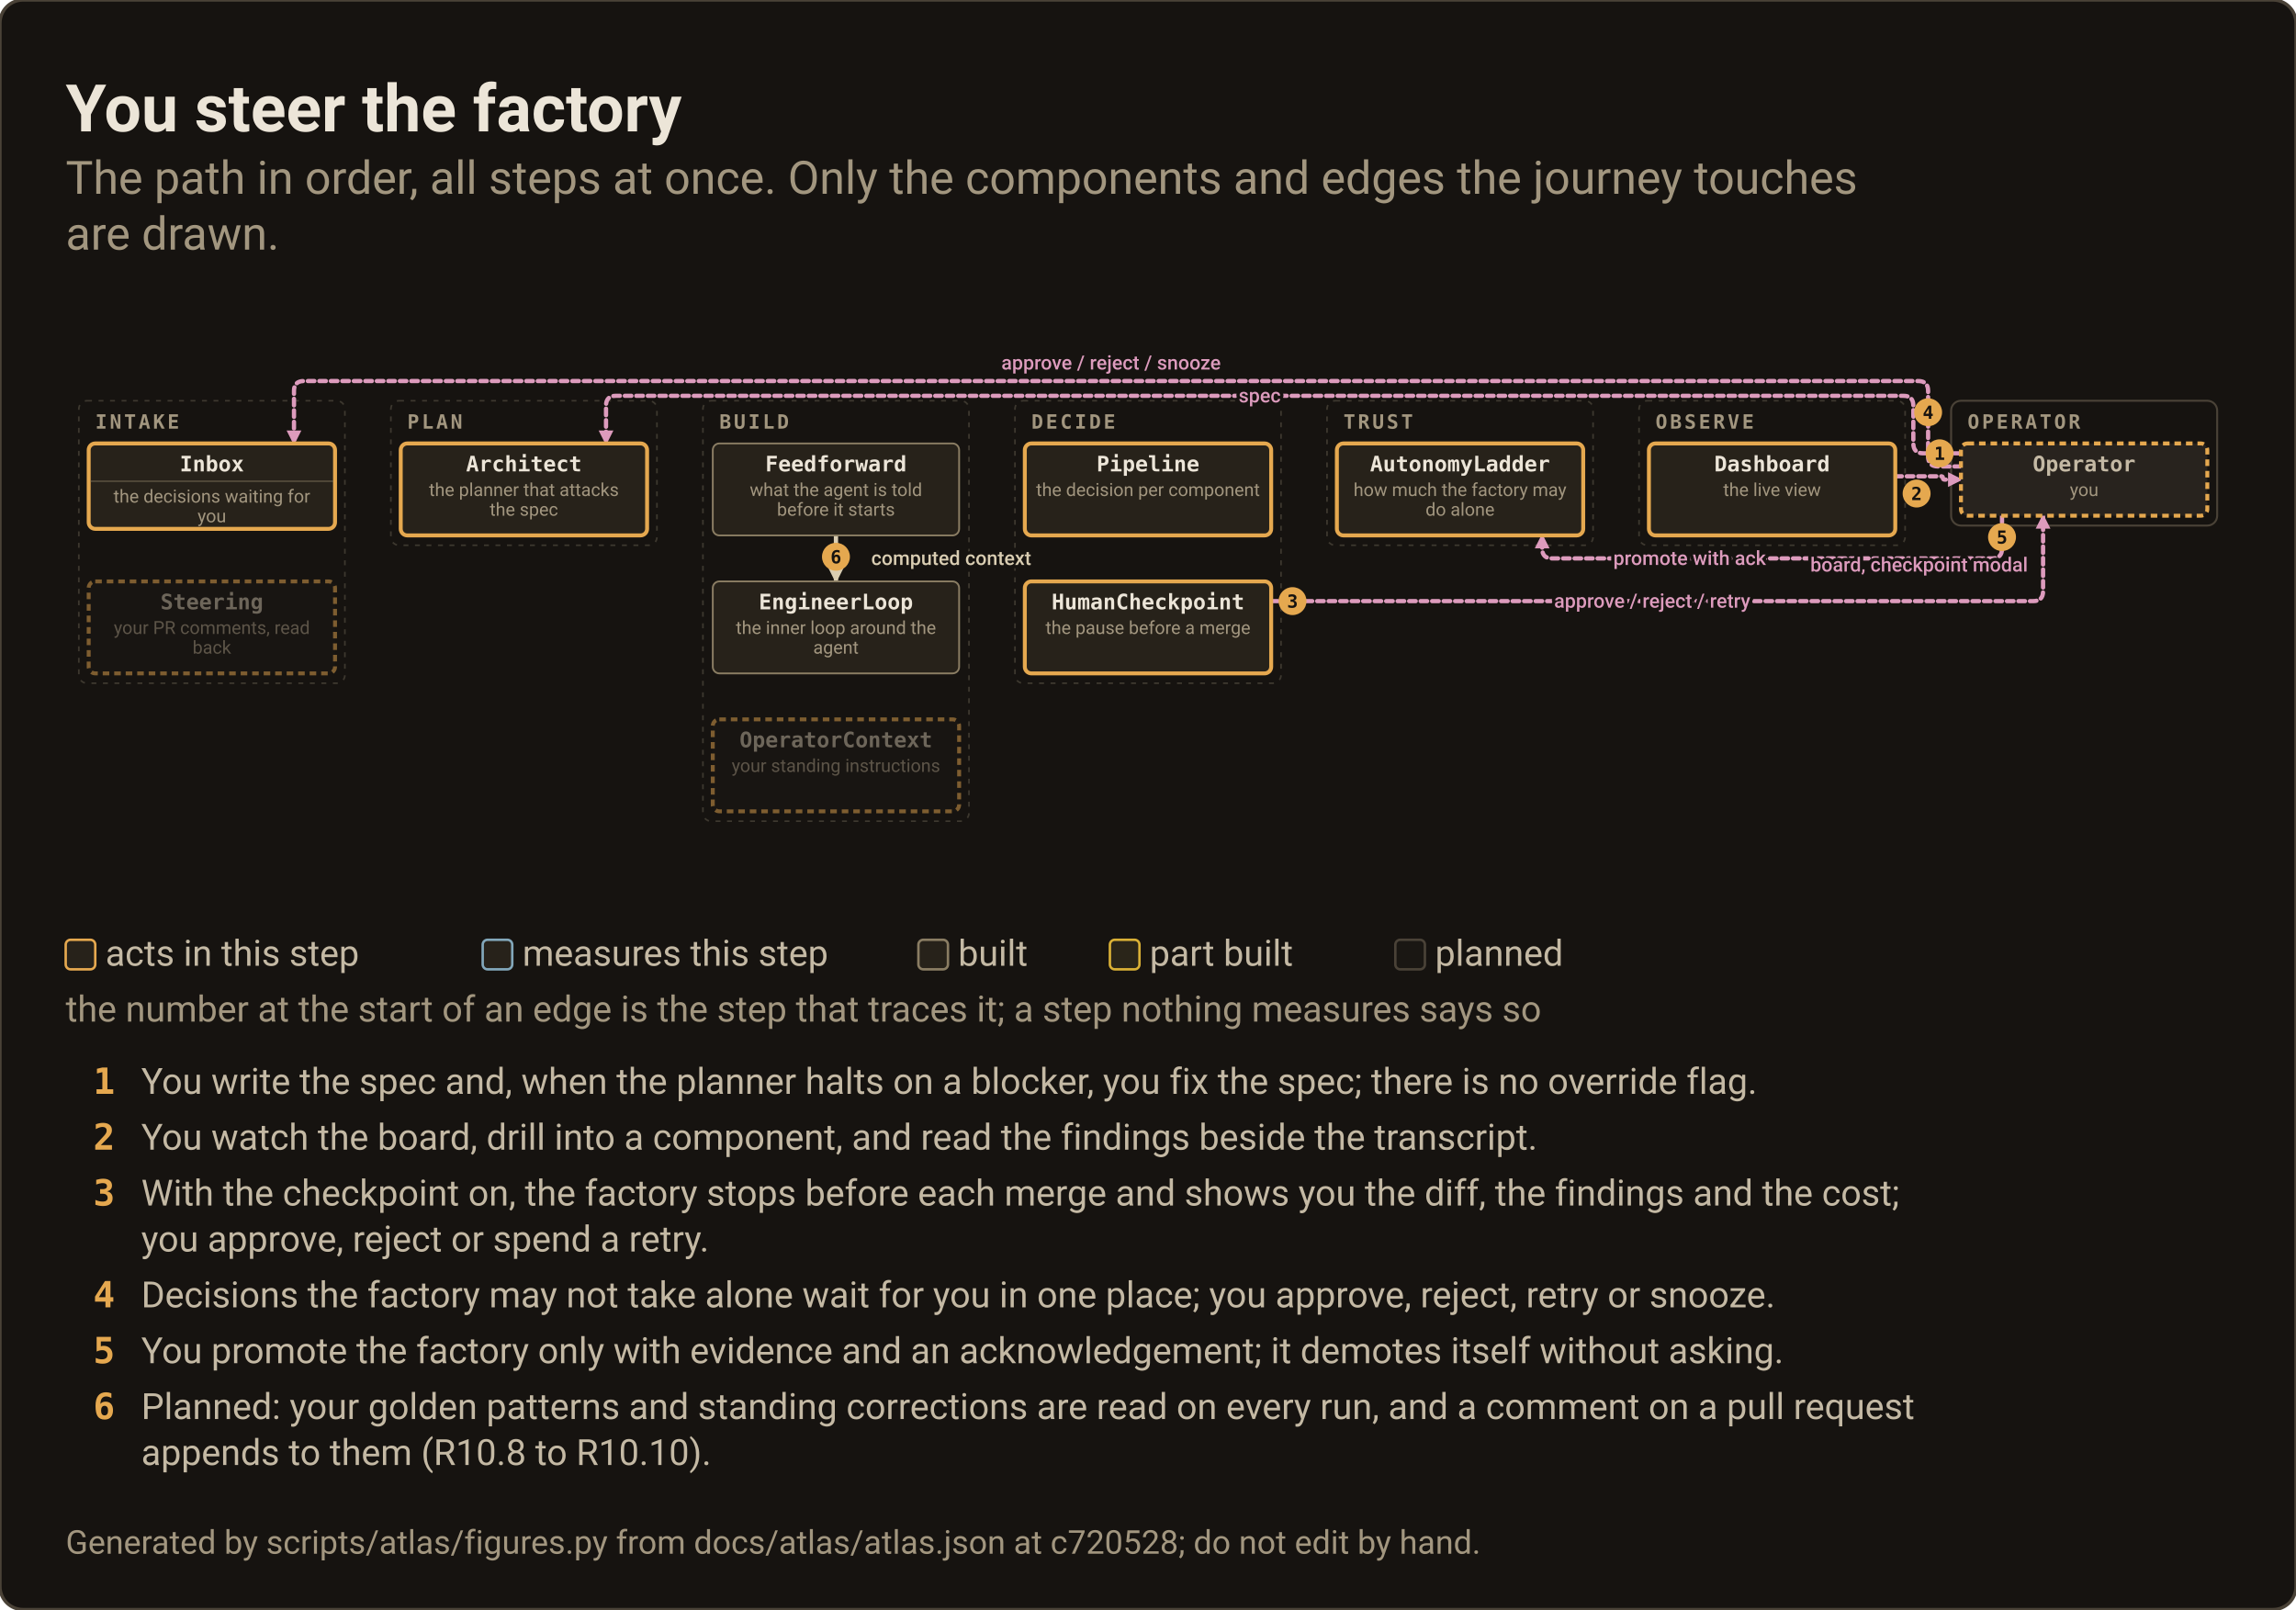
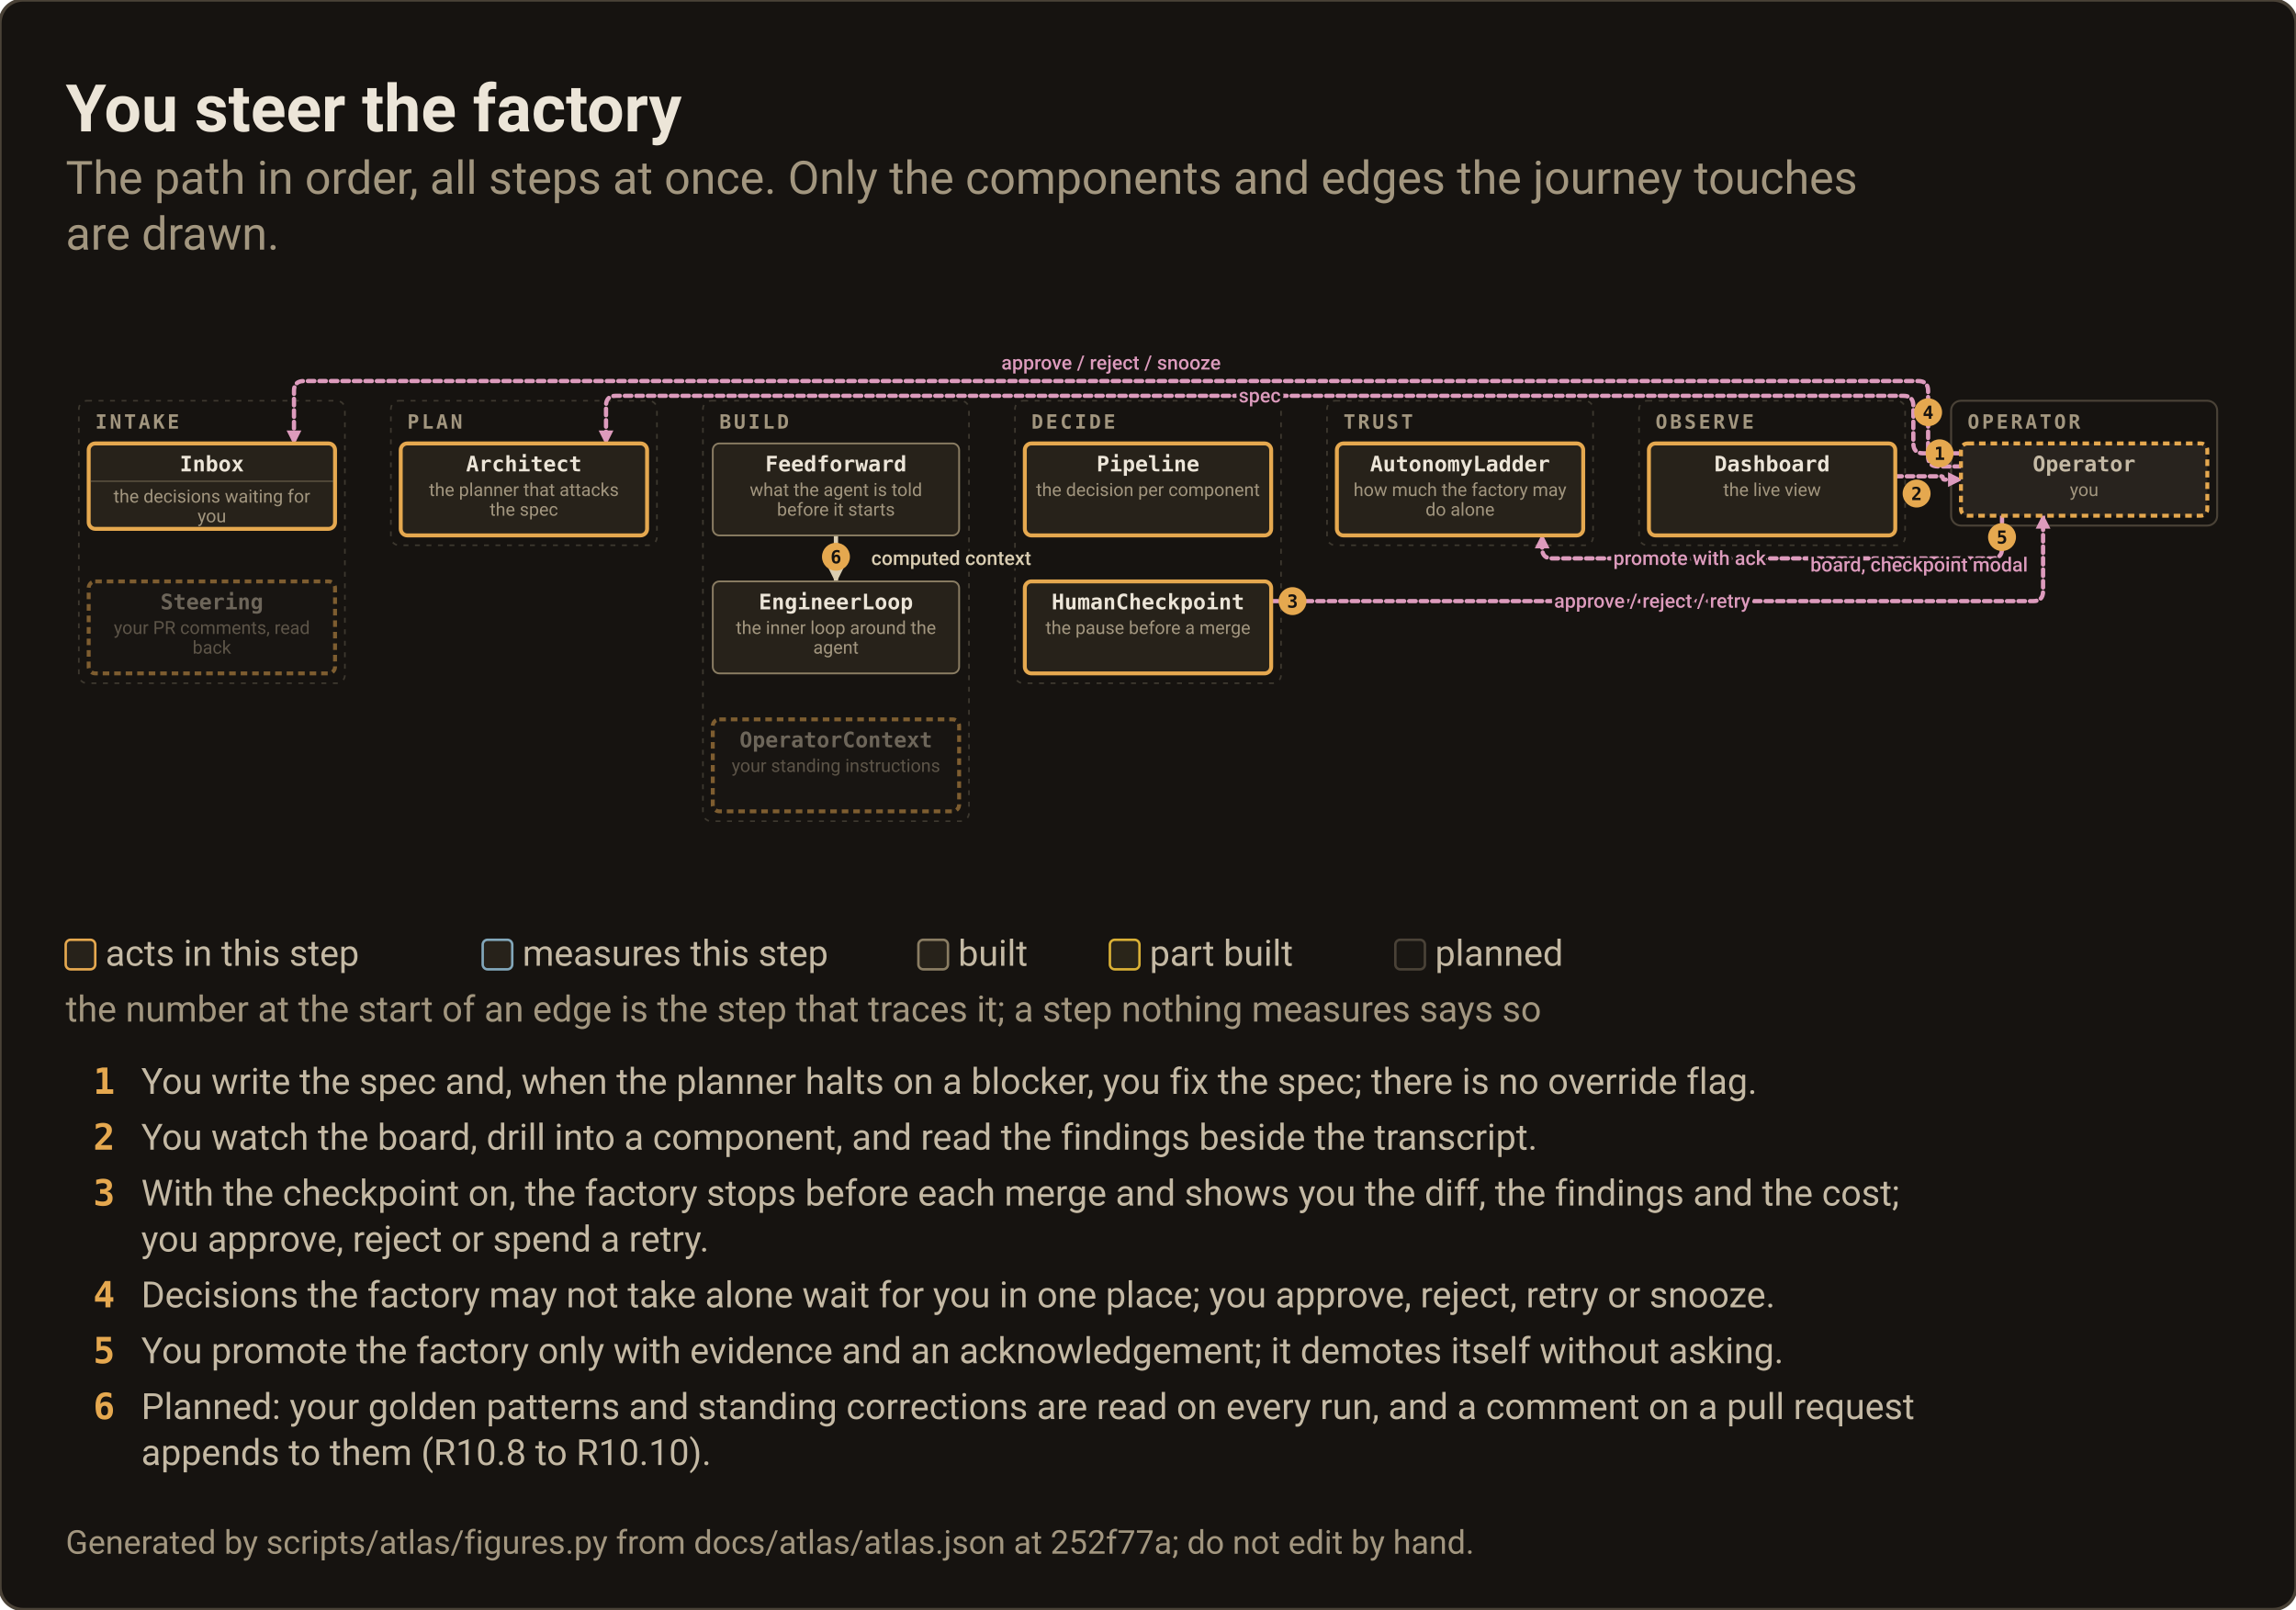
<svg xmlns="http://www.w3.org/2000/svg" width="1398" height="980" viewBox="0 0 1398 980" role="img" aria-label="Journey: You steer the factory">
  <rect x="0" y="0" width="1398" height="980" rx="14" fill="#161310" stroke="#4A4237" stroke-width="2" />
  <text x="40.0" y="80.0" class="c0">You steer the factory</text>
  <text x="40.0" y="118.0" class="c1">The path in order, all steps at once. Only the components and edges the journey touches</text>
  <text x="40.0" y="152.0" class="c1">are drawn.</text>
  <svg id="map" x="40.0" y="170.0" width="1318" height="380" viewBox="0 0 1318 380" overflow="visible">
    <defs>
      <marker id="map-m-work" viewBox="0 0 8 8" refX="7" refY="4" markerUnits="userSpaceOnUse" markerWidth="9" markerHeight="9" orient="auto-start-reverse">
        <path d="M0,0 L8,4 L0,8 z" fill="#D9CDB2" />
      </marker>
      <marker id="map-m-measure" viewBox="0 0 8 8" refX="7" refY="4" markerUnits="userSpaceOnUse" markerWidth="9" markerHeight="9" orient="auto-start-reverse">
        <path d="M0,0 L8,4 L0,8 z" fill="#82A7BA" />
      </marker>
      <marker id="map-m-feedback" viewBox="0 0 8 8" refX="7" refY="4" markerUnits="userSpaceOnUse" markerWidth="9" markerHeight="9" orient="auto-start-reverse">
        <path d="M0,0 L8,4 L0,8 z" fill="#E39A86" />
      </marker>
      <marker id="map-m-operator" viewBox="0 0 8 8" refX="7" refY="4" markerUnits="userSpaceOnUse" markerWidth="9" markerHeight="9" orient="auto-start-reverse">
        <path d="M0,0 L8,4 L0,8 z" fill="#DD9BBD" />
      </marker>
      <marker id="map-m-trust" viewBox="0 0 8 8" refX="7" refY="4" markerUnits="userSpaceOnUse" markerWidth="9" markerHeight="9" orient="auto-start-reverse">
        <path d="M0,0 L8,4 L0,8 z" fill="#B48EC9" />
      </marker>
      <marker id="map-m-learn" viewBox="0 0 8 8" refX="7" refY="4" markerUnits="userSpaceOnUse" markerWidth="9" markerHeight="9" orient="auto-start-reverse">
        <path d="M0,0 L8,4 L0,8 z" fill="#86C9A9" />
      </marker>
      <marker id="map-m-record" viewBox="0 0 8 8" refX="7" refY="4" markerUnits="userSpaceOnUse" markerWidth="9" markerHeight="9" orient="auto-start-reverse">
        <path d="M0,0 L8,4 L0,8 z" fill="#B7C27C" />
      </marker>
      <marker id="map-m-change" viewBox="0 0 8 8" refX="7" refY="4" markerUnits="userSpaceOnUse" markerWidth="9" markerHeight="9" orient="auto-start-reverse">
        <path d="M0,0 L8,4 L0,8 z" fill="#E26D5A" />
      </marker>
      <marker id="map-m-reach" viewBox="0 0 8 8" refX="7" refY="4" markerUnits="userSpaceOnUse" markerWidth="9" markerHeight="9" orient="auto-start-reverse">
        <path d="M0,0 L8,4 L0,8 z" fill="#E5A84F" />
      </marker>
    </defs>
    <style>#map .node.quiet{opacity:.42}#map .node.planned{opacity:.5}#map .node.planned.quiet{opacity:.3}#map .node.meas .node__box{stroke:#82A7BA;stroke-width:2.2}#map .node.acts .node__box{stroke:#E5A84F;stroke-width:2.4}#map .node__ring{display:none;fill:none;stroke:#82A7BA;stroke-width:1.6}#map .node.meas .node__ring{display:inline}#map .flow.planned{opacity:.35}#map .flowlbl.planned{opacity:.5}#map .flow.off,#map .flowlbl.off{display:none}#map .flow.hot{opacity:1;stroke-opacity:1;stroke-width:2.6}#map .flowlbl.hot{opacity:1}</style>
    <rect x="8.0" y="74.0" width="162.0" height="172.0" rx="5" fill="none" stroke="#A2967F" stroke-opacity=".28" stroke-width="1" stroke-dasharray="3 4" />
    <text x="18.0" y="91.0" class="t3">INTAKE</text>
    <rect x="198.0" y="74.0" width="162.0" height="88.0" rx="5" fill="none" stroke="#A2967F" stroke-opacity=".28" stroke-width="1" stroke-dasharray="3 4" />
    <text x="208.0" y="91.0" class="t3">PLAN</text>
    <rect x="388.0" y="74.0" width="162.0" height="256.0" rx="5" fill="none" stroke="#A2967F" stroke-opacity=".28" stroke-width="1" stroke-dasharray="3 4" />
    <text x="398.0" y="91.0" class="t3">BUILD</text>
    <rect x="578.0" y="74.0" width="162.0" height="172.0" rx="5" fill="none" stroke="#A2967F" stroke-opacity=".28" stroke-width="1" stroke-dasharray="3 4" />
    <text x="588.0" y="91.0" class="t3">DECIDE</text>
    <rect x="768.0" y="74.0" width="162.0" height="88.0" rx="5" fill="none" stroke="#A2967F" stroke-opacity=".28" stroke-width="1" stroke-dasharray="3 4" />
    <text x="778.0" y="91.0" class="t3">TRUST</text>
    <rect x="958.0" y="74.0" width="162.0" height="88.0" rx="5" fill="none" stroke="#A2967F" stroke-opacity=".28" stroke-width="1" stroke-dasharray="3 4" />
    <text x="968.0" y="91.0" class="t3">OBSERVE</text>
    <rect x="1148.0" y="74.0" width="162.0" height="76.0" rx="6" fill="none" stroke="#4A4237" stroke-width="1.2" />
    <text x="1158.0" y="91.0" class="t3">OPERATOR</text>
    <g data-layer="flow">
      <path id="map-f6" class="flow plan planned hot" data-edge="6" data-from="Operator" data-to="Architect" data-art="spec" data-kind="plan" data-layer="operator" d="M 1154.0 106.0 L 1131.0 106.0 Q 1125.0 106.0 1125.0 100.0 L 1125.0 77.0 Q 1125.0 71.0 1119.0 71.0 L 335.0 71.0 Q 329.0 71.0 329.0 77.0 L 329.0 100.0" fill="none" stroke="#DD9BBD" stroke-opacity="0.82" stroke-width="1.2" stroke-dasharray="4 3" stroke-linecap="round" marker-end="url(#map-m-operator)" />
      <path id="map-f65" class="flow observe planned hot" data-edge="65" data-from="Dashboard" data-to="Operator" data-art="board, checkpoint modal" data-kind="observe" data-layer="operator" d="M 1114.0 120.0 L 1142.0 120.0 Q 1143.0 120.0 1143.0 121.0 L 1143.0 121.0 Q 1143.0 122.0 1144.0 122.0 L 1154.0 122.0" fill="none" stroke="#DD9BBD" stroke-opacity="0.82" stroke-width="1.2" stroke-dasharray="4 3" stroke-linecap="round" marker-end="url(#map-m-operator)" />
      <path id="map-f45" class="flow trust planned hot" data-edge="45" data-from="HumanCheckpoint" data-to="Operator" data-art="approve / reject / retry" data-kind="trust" data-layer="operator" d="M 734.0 196.0 L 1198.0 196.0 Q 1204.0 196.0 1204.0 190.0 L 1204.0 144.0" fill="none" stroke="#DD9BBD" stroke-opacity="0.82" stroke-width="1.2" stroke-dasharray="4 3" stroke-linecap="round" marker-end="url(#map-m-operator)" />
      <path id="map-f66" class="flow trust planned hot" data-edge="66" data-from="Operator" data-to="Inbox" data-art="approve / reject / snooze" data-kind="trust" data-layer="operator" d="M 1154.0 114.0 L 1140.0 114.0 Q 1134.0 114.0 1134.0 108.0 L 1134.0 68.0 Q 1134.0 62.0 1128.0 62.0 L 145.0 62.0 Q 139.0 62.0 139.0 68.0 L 139.0 100.0" fill="none" stroke="#DD9BBD" stroke-opacity="0.82" stroke-width="1.2" stroke-dasharray="4 3" stroke-linecap="round" marker-end="url(#map-m-operator)" />
      <path id="map-f67" class="flow trust planned hot" data-edge="67" data-from="Operator" data-to="AutonomyLadder" data-art="promote with ack" data-kind="trust" data-layer="operator" d="M 1179.0 144.0 L 1179.0 164.0 Q 1179.0 170.0 1173.0 170.0 L 905.0 170.0 Q 899.0 170.0 899.0 164.0 L 899.0 156.0" fill="none" stroke="#DD9BBD" stroke-opacity="0.82" stroke-width="1.2" stroke-dasharray="4 3" stroke-linecap="round" marker-end="url(#map-m-operator)" />
      <path id="map-f13" class="flow build hot" data-edge="13" data-from="Feedforward" data-to="EngineerLoop" data-art="computed context" data-kind="build" data-layer="work" d="M 469.0 156.0 L 469.0 184.0" fill="none" stroke="#D9CDB2" stroke-opacity="0.82" stroke-width="1.2" stroke-linecap="round" marker-end="url(#map-m-work)" />
    </g>
    <g class="node built acts" data-id="Inbox" data-kind="store" data-state="built" data-region="intake" role="button" tabindex="0" aria-label="Inbox, the decisions waiting for you, built">
      <rect class="node__box" x="14.0" y="100.0" width="150.0" height="52.0" rx="4.0" fill="#27221A" stroke="#8A7D63" stroke-width="1.1" />
      <rect class="node__ring" x="17.0" y="103.0" width="144.0" height="46.0" rx="3.0" />
      <text x="89.0" y="117.0" class="t4">Inbox</text>
      <line x1="15.0" y1="123.0" x2="163.0" y2="123.0" stroke="#8A7D63" stroke-opacity=".45" stroke-width="1" />
      <g data-layer="job">
        <text x="89.0" y="136.0" class="t5">the decisions waiting for</text>
        <text x="89.0" y="148.0" class="t5">you</text>
      </g>
    </g>
    <g class="node planned acts" data-id="Steering" data-kind="component" data-state="planned" data-region="intake" role="button" tabindex="0" aria-label="Steering, your PR comments, read back, planned">
      <rect class="node__box" x="14.0" y="184.0" width="150.0" height="56.0" rx="4.0" fill="#1A1713" stroke="#4A4237" stroke-width="1.1" stroke-dasharray="4 3" />
      <rect class="node__ring" x="17.0" y="187.0" width="144.0" height="50.0" rx="3.0" />
      <text x="89.0" y="201.0" class="t6">Steering</text>
      <g data-layer="job">
        <text x="89.0" y="216.0" class="t5">your PR comments, read</text>
        <text x="89.0" y="228.0" class="t5">back</text>
      </g>
    </g>
    <g class="node built acts" data-id="Architect" data-kind="component" data-state="built" data-region="plan" role="button" tabindex="0" aria-label="Architect, the planner that attacks the spec, built">
      <rect class="node__box" x="204.0" y="100.0" width="150.0" height="56.0" rx="4.0" fill="#27221A" stroke="#8A7D63" stroke-width="1.1" />
      <rect class="node__ring" x="207.0" y="103.0" width="144.0" height="50.0" rx="3.0" />
      <text x="279.0" y="117.0" class="t4">Architect</text>
      <g data-layer="job">
        <text x="279.0" y="132.0" class="t5">the planner that attacks</text>
        <text x="279.0" y="144.0" class="t5">the spec</text>
      </g>
    </g>
    <g class="node built" data-id="Feedforward" data-kind="component" data-state="built" data-region="build" role="button" tabindex="0" aria-label="Feedforward, what the agent is told before it starts, built">
      <rect class="node__box" x="394.0" y="100.0" width="150.0" height="56.0" rx="4.0" fill="#27221A" stroke="#8A7D63" stroke-width="1.1" />
      <rect class="node__ring" x="397.0" y="103.0" width="144.0" height="50.0" rx="3.0" />
      <text x="469.0" y="117.0" class="t4">Feedforward</text>
      <g data-layer="job">
        <text x="469.0" y="132.0" class="t5">what the agent is told</text>
        <text x="469.0" y="144.0" class="t5">before it starts</text>
      </g>
    </g>
    <g class="node built" data-id="EngineerLoop" data-kind="component" data-state="built" data-region="build" role="button" tabindex="0" aria-label="EngineerLoop, the inner loop around the agent, built">
      <rect class="node__box" x="394.0" y="184.0" width="150.0" height="56.0" rx="4.0" fill="#27221A" stroke="#8A7D63" stroke-width="1.1" />
      <rect class="node__ring" x="397.0" y="187.0" width="144.0" height="50.0" rx="3.0" />
      <text x="469.0" y="201.0" class="t4">EngineerLoop</text>
      <g data-layer="job">
        <text x="469.0" y="216.0" class="t5">the inner loop around the</text>
        <text x="469.0" y="228.0" class="t5">agent</text>
      </g>
    </g>
    <g class="node planned acts" data-id="OperatorContext" data-kind="component" data-state="planned" data-region="build" role="button" tabindex="0" aria-label="OperatorContext, your standing instructions, planned">
      <rect class="node__box" x="394.0" y="268.0" width="150.0" height="56.0" rx="4.0" fill="#1A1713" stroke="#4A4237" stroke-width="1.1" stroke-dasharray="4 3" />
      <rect class="node__ring" x="397.0" y="271.0" width="144.0" height="50.0" rx="3.0" />
      <text x="469.0" y="285.0" class="t6">OperatorContext</text>
      <g data-layer="job">
        <text x="469.0" y="300.0" class="t5">your standing instructions</text>
      </g>
    </g>
    <g class="node built acts" data-id="Pipeline" data-kind="component" data-state="built" data-region="decide" role="button" tabindex="0" aria-label="Pipeline, the decision per component, built">
      <rect class="node__box" x="584.0" y="100.0" width="150.0" height="56.0" rx="4.0" fill="#27221A" stroke="#8A7D63" stroke-width="1.1" />
      <rect class="node__ring" x="587.0" y="103.0" width="144.0" height="50.0" rx="3.0" />
      <text x="659.0" y="117.0" class="t4">Pipeline</text>
      <g data-layer="job">
        <text x="659.0" y="132.0" class="t5">the decision per component</text>
      </g>
    </g>
    <g class="node built acts" data-id="HumanCheckpoint" data-kind="component" data-state="built" data-region="decide" role="button" tabindex="0" aria-label="HumanCheckpoint, the pause before a merge, built">
      <rect class="node__box" x="584.0" y="184.0" width="150.0" height="56.0" rx="4.0" fill="#27221A" stroke="#8A7D63" stroke-width="1.1" />
      <rect class="node__ring" x="587.0" y="187.0" width="144.0" height="50.0" rx="3.0" />
      <text x="659.0" y="201.0" class="t4">HumanCheckpoint</text>
      <g data-layer="job">
        <text x="659.0" y="216.0" class="t5">the pause before a merge</text>
      </g>
    </g>
    <g class="node built acts" data-id="AutonomyLadder" data-kind="component" data-state="built" data-region="trust" role="button" tabindex="0" aria-label="AutonomyLadder, how much the factory may do alone, built">
      <rect class="node__box" x="774.0" y="100.0" width="150.0" height="56.0" rx="4.0" fill="#27221A" stroke="#8A7D63" stroke-width="1.1" />
      <rect class="node__ring" x="777.0" y="103.0" width="144.0" height="50.0" rx="3.0" />
      <text x="849.0" y="117.0" class="t4">AutonomyLadder</text>
      <g data-layer="job">
        <text x="849.0" y="132.0" class="t5">how much the factory may</text>
        <text x="849.0" y="144.0" class="t5">do alone</text>
      </g>
    </g>
    <g class="node built acts" data-id="Dashboard" data-kind="component" data-state="built" data-region="observe" role="button" tabindex="0" aria-label="Dashboard, the live view, built">
      <rect class="node__box" x="964.0" y="100.0" width="150.0" height="56.0" rx="4.0" fill="#27221A" stroke="#8A7D63" stroke-width="1.1" />
      <rect class="node__ring" x="967.0" y="103.0" width="144.0" height="50.0" rx="3.0" />
      <text x="1039.0" y="117.0" class="t4">Dashboard</text>
      <g data-layer="job">
        <text x="1039.0" y="132.0" class="t5">the live view</text>
      </g>
    </g>
    <g class="node actor acts" data-id="Operator" data-kind="actor" data-state="planned" data-region="operator" role="button" tabindex="0" aria-label="Operator, you, outside">
      <rect class="node__box" x="1154.0" y="100.0" width="150.0" height="44.0" rx="4.0" fill="#28231E" stroke="#A2967F" stroke-width="1.1" stroke-dasharray="4 3" />
      <rect class="node__ring" x="1157.0" y="103.0" width="144.0" height="38.0" rx="3.0" />
      <text x="1229.0" y="117.0" class="t6">Operator</text>
      <g data-layer="job">
        <text x="1229.0" y="132.0" class="t5">you</text>
      </g>
    </g>
    <g data-layer="flow">
      <g class="flowlbl plan planned hot" data-edge="6" data-from="Operator" data-to="Architect" data-layer="operator">
        <text x="727.0" y="75.0" class="t1">spec</text>
      </g>
      <g class="flowlbl observe planned hot" data-edge="65" data-from="Dashboard" data-to="Operator" data-layer="operator">
        <text x="1128.5" y="178.0" class="t1">board, checkpoint modal</text>
      </g>
      <g class="flowlbl trust planned hot" data-edge="45" data-from="HumanCheckpoint" data-to="Operator" data-layer="operator">
        <text x="966.0" y="200.0" class="t1">approve / reject / retry</text>
      </g>
      <g class="flowlbl trust planned hot" data-edge="66" data-from="Operator" data-to="Inbox" data-layer="operator">
        <text x="636.5" y="55.0" class="t1">approve / reject / snooze</text>
      </g>
      <g class="flowlbl trust planned hot" data-edge="67" data-from="Operator" data-to="AutonomyLadder" data-layer="operator">
        <text x="988.8" y="174.0" class="t1">promote with ack</text>
      </g>
      <g class="flowlbl build hot" data-edge="13" data-from="Feedforward" data-to="EngineerLoop" data-layer="work">
        <text x="539.2" y="174.0" class="t2">computed context</text>
      </g>
    </g>
    <g data-layer="steps">
      <g class="step" data-edge="6">
        <circle cx="1141.0" cy="106.0" r="8.5" fill="#E5A84F" />
        <text x="1141.0" y="110.0" class="t0">1</text>
      </g>
      <g class="step" data-edge="65">
        <circle cx="1127.0" cy="130.5" r="8.5" fill="#E5A84F" />
        <text x="1127.0" y="134.5" class="t0">2</text>
      </g>
      <g class="step" data-edge="45">
        <circle cx="747.0" cy="196.0" r="8.5" fill="#E5A84F" />
        <text x="747.0" y="200.0" class="t0">3</text>
      </g>
      <g class="step" data-edge="66">
        <circle cx="1134.0" cy="81.0" r="8.5" fill="#E5A84F" />
        <text x="1134.0" y="85.0" class="t0">4</text>
      </g>
      <g class="step" data-edge="67">
        <circle cx="1179.0" cy="157.0" r="8.5" fill="#E5A84F" />
        <text x="1179.0" y="161.0" class="t0">5</text>
      </g>
      <g class="step" data-edge="13">
        <circle cx="469.0" cy="169.0" r="8.5" fill="#E5A84F" />
        <text x="469.0" y="173.0" class="t0">6</text>
      </g>
    </g>
    <style>#map .t0{font-family:ui-monospace,"SF Mono",SFMono-Regular,"JetBrains Mono",Menlo,Consolas,monospace;font-size:11.0px;font-weight:700;fill:#161310;text-anchor:middle}#map .t1{font-family:ui-sans-serif,system-ui,-apple-system,"SF Pro Text","Segoe UI",Roboto,"Helvetica Neue",Arial,sans-serif;font-size:12.0px;font-weight:500;fill:#DD9BBD;text-anchor:middle;paint-order:stroke;stroke:#161310;stroke-width:4;stroke-linejoin:round}#map .t2{font-family:ui-sans-serif,system-ui,-apple-system,"SF Pro Text","Segoe UI",Roboto,"Helvetica Neue",Arial,sans-serif;font-size:12.0px;font-weight:500;fill:#D9CDB2;text-anchor:middle;paint-order:stroke;stroke:#161310;stroke-width:4;stroke-linejoin:round}#map .t3{font-family:ui-monospace,"SF Mono",SFMono-Regular,"JetBrains Mono",Menlo,Consolas,monospace;font-size:12.0px;font-weight:600;fill:#A2967F;text-anchor:start;letter-spacing:.13em}#map .t4{font-family:ui-monospace,"SF Mono",SFMono-Regular,"JetBrains Mono",Menlo,Consolas,monospace;font-size:13.0px;font-weight:600;fill:#ECE5D8;text-anchor:middle}#map .t5{font-family:ui-sans-serif,system-ui,-apple-system,"SF Pro Text","Segoe UI",Roboto,"Helvetica Neue",Arial,sans-serif;font-size:11.0px;font-weight:400;fill:#A2967F;text-anchor:middle}#map .t6{font-family:ui-monospace,"SF Mono",SFMono-Regular,"JetBrains Mono",Menlo,Consolas,monospace;font-size:13.0px;font-weight:600;fill:#C4B9A4;text-anchor:middle}</style>
  </svg>
  <rect x="40.0" y="572.2" width="18" height="18" rx="3" fill="#27221A" stroke="#E5A84F" stroke-width="1.5" />
  <text x="64.2" y="588.0" class="c2">acts in this step</text>
  <rect x="293.9" y="572.2" width="18" height="18" rx="3" fill="#27221A" stroke="#82A7BA" stroke-width="1.5" />
  <text x="318.1" y="588.0" class="c2">measures this step</text>
  <rect x="559.2" y="572.2" width="18" height="18" rx="3" fill="#27221A" stroke="#8A7D63" stroke-width="1.5" />
  <text x="583.4" y="588.0" class="c2">built</text>
  <rect x="675.8" y="572.2" width="18" height="18" rx="3" fill="#2A2519" stroke="#D9B036" stroke-width="1.5" />
  <text x="700.0" y="588.0" class="c2">part built</text>
  <rect x="849.6" y="572.2" width="18" height="18" rx="3" fill="#1A1713" stroke="#4A4237" stroke-width="1.5" />
  <text x="873.8" y="588.0" class="c2">planned</text>
  <text x="40.0" y="622.0" class="c3">the number at the start of an edge is the step that traces it; a step nothing measures says so</text>
  <text x="70.0" y="666.0" class="c4">1</text>
  <text x="86.0" y="666.0" class="c2">You write the spec and, when the planner halts on a blocker, you fix the spec; there is no override flag.</text>
  <text x="70.0" y="700.0" class="c4">2</text>
  <text x="86.0" y="700.0" class="c2">You watch the board, drill into a component, and read the findings beside the transcript.</text>
  <text x="70.0" y="734.0" class="c4">3</text>
  <text x="86.0" y="734.0" class="c2">With the checkpoint on, the factory stops before each merge and shows you the diff, the findings and the cost;</text>
  <text x="86.0" y="762.0" class="c2">you approve, reject or spend a retry.</text>
  <text x="70.0" y="796.0" class="c4">4</text>
  <text x="86.0" y="796.0" class="c2">Decisions the factory may not take alone wait for you in one place; you approve, reject, retry or snooze.</text>
  <text x="70.0" y="830.0" class="c4">5</text>
  <text x="86.0" y="830.0" class="c2">You promote the factory only with evidence and an acknowledgement; it demotes itself without asking.</text>
  <text x="70.0" y="864.0" class="c4">6</text>
  <text x="86.0" y="864.0" class="c2">Planned: your golden patterns and standing corrections are read on every run, and a comment on a pull request</text>
  <text x="86.0" y="892.0" class="c2">appends to them (R10.8 to R10.10).</text>
-   <text x="40.0" y="946.0" class="c5">Generated by scripts/atlas/figures.py from docs/atlas/atlas.json at c720528; do not edit by hand.</text>
+   <text x="40.0" y="946.0" class="c5">Generated by scripts/atlas/figures.py from docs/atlas/atlas.json at 252f77a; do not edit by hand.</text>
  <style>.c0{font-family:ui-sans-serif,system-ui,-apple-system,"SF Pro Text","Segoe UI",Roboto,"Helvetica Neue",Arial,sans-serif;font-size:40.0px;font-weight:600;fill:#ECE5D8;text-anchor:start}.c1{font-family:ui-sans-serif,system-ui,-apple-system,"SF Pro Text","Segoe UI",Roboto,"Helvetica Neue",Arial,sans-serif;font-size:28.0px;font-weight:400;fill:#A2967F;text-anchor:start}.c2{font-family:ui-sans-serif,system-ui,-apple-system,"SF Pro Text","Segoe UI",Roboto,"Helvetica Neue",Arial,sans-serif;font-size:22.0px;font-weight:400;fill:#C4B9A4;text-anchor:start}.c3{font-family:ui-sans-serif,system-ui,-apple-system,"SF Pro Text","Segoe UI",Roboto,"Helvetica Neue",Arial,sans-serif;font-size:22.0px;font-weight:400;fill:#A2967F;text-anchor:start}.c4{font-family:ui-monospace,"SF Mono",SFMono-Regular,"JetBrains Mono",Menlo,Consolas,monospace;font-size:22.0px;font-weight:700;fill:#E5A84F;text-anchor:end}.c5{font-family:ui-sans-serif,system-ui,-apple-system,"SF Pro Text","Segoe UI",Roboto,"Helvetica Neue",Arial,sans-serif;font-size:20.0px;font-weight:400;fill:#A2967F;text-anchor:start}</style>
</svg>
